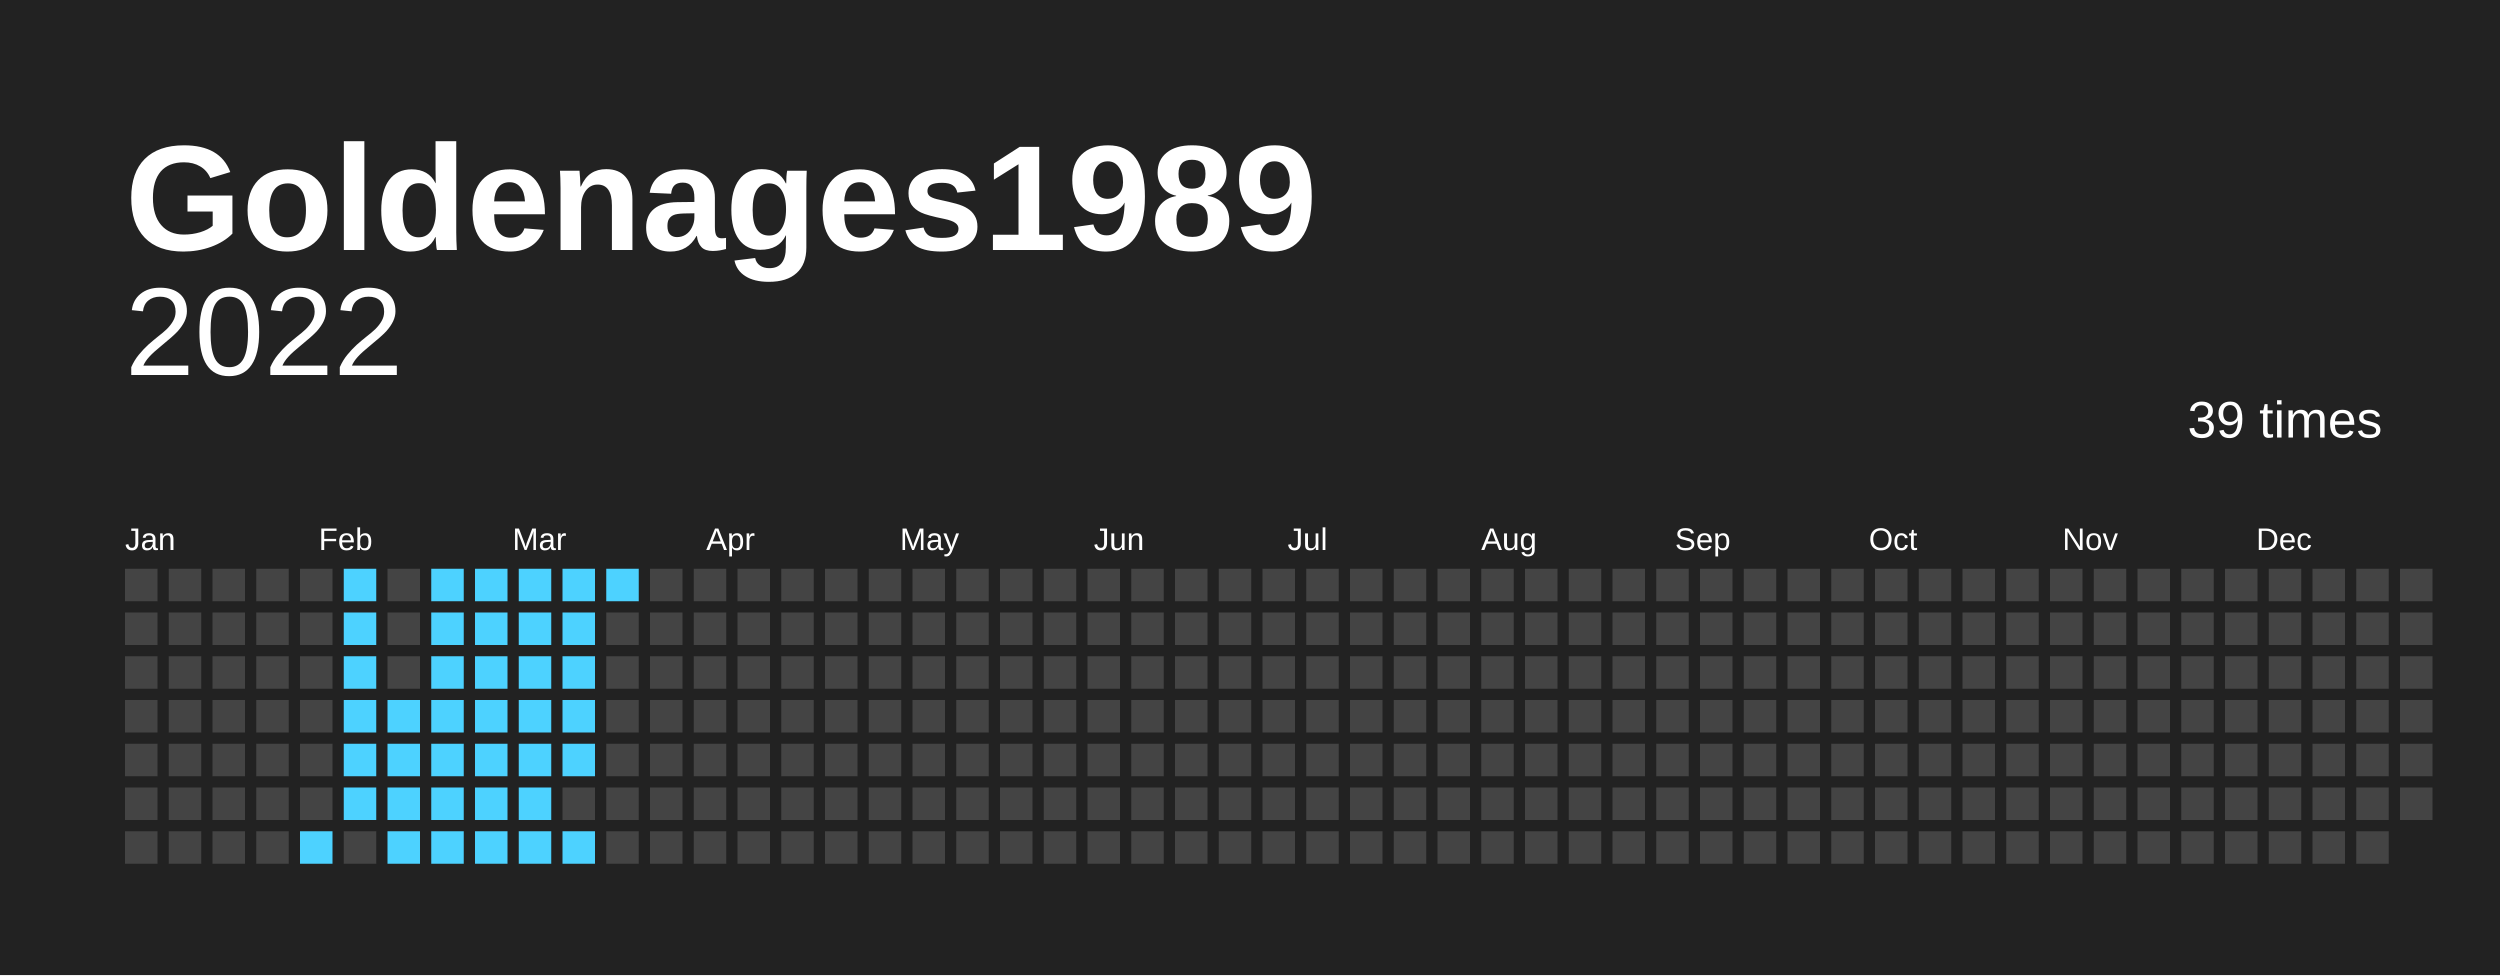
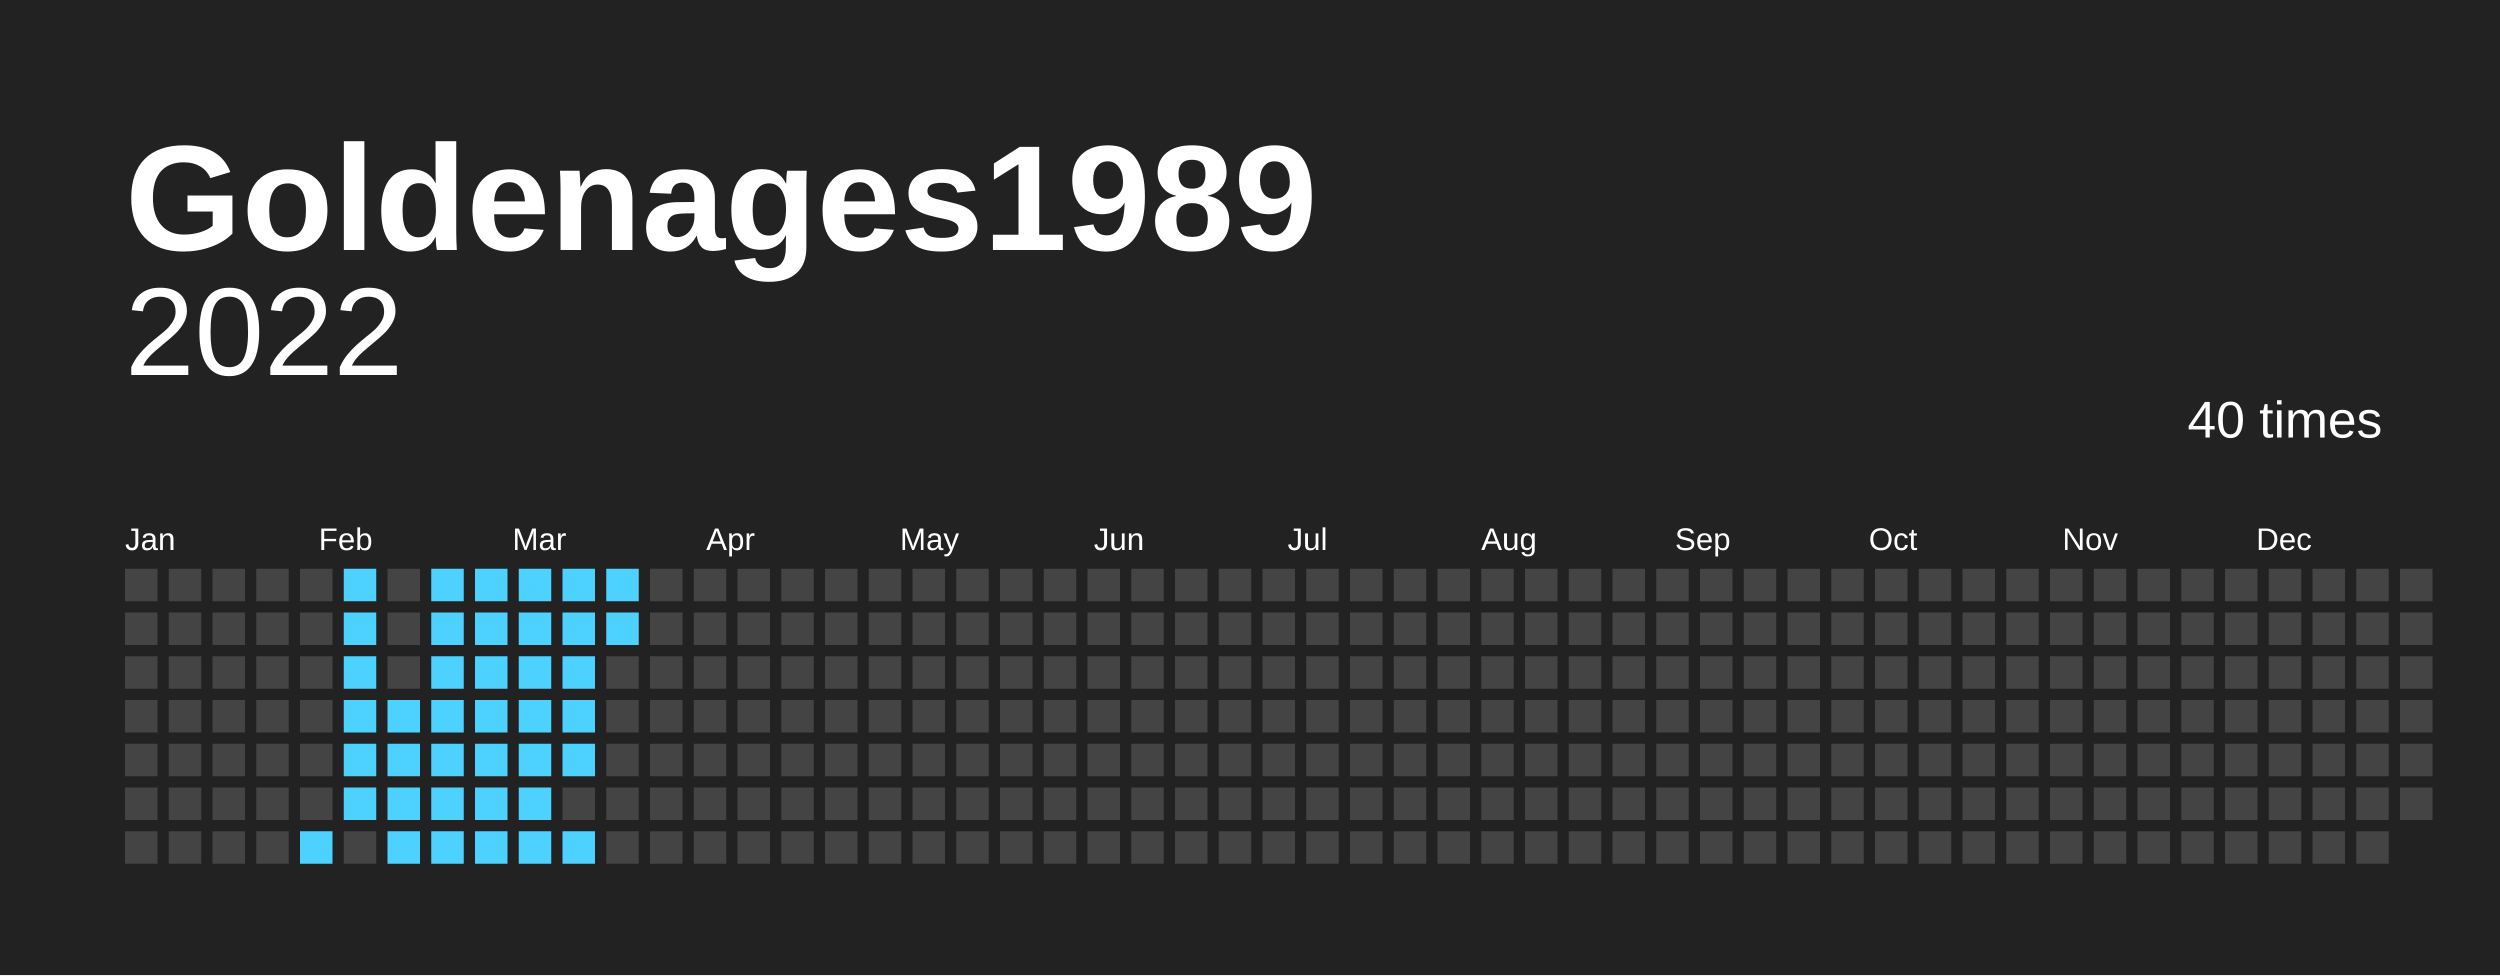
<svg xmlns="http://www.w3.org/2000/svg" baseProfile="full" height="78mm" version="1.1" viewBox="0,0,200,78" width="200mm">
  <defs />
  <rect fill="#222222" height="78" width="200" x="0" y="0" />
  <text fill="#FFFFFF" style="font-size:12px; font-family:Arial; font-weight:bold;" x="10" y="20">Goldenages1989</text>
  <text alignment-baseline="hanging" fill="#FFFFFF" style="font-size:10.0px; font-family:Arial;" x="10" y="30">2022</text>
-   <text alignment-baseline="hanging" fill="#FFFFFF" style="font-size:4.125px; font-family:Arial;" x="175" y="35">39 times</text>
+   <text alignment-baseline="hanging" fill="#FFFFFF" style="font-size:4.125px; font-family:Arial;" x="175" y="35">40 times</text>
  <text fill="#FFFFFF" style="font-size:2.5px; font-family:Arial" x="10.0" y="44">Jan</text>
  <text fill="#FFFFFF" style="font-size:2.5px; font-family:Arial" x="25.5" y="44">Feb</text>
  <text fill="#FFFFFF" style="font-size:2.5px; font-family:Arial" x="41.0" y="44">Mar</text>
  <text fill="#FFFFFF" style="font-size:2.5px; font-family:Arial" x="56.5" y="44">Apr</text>
  <text fill="#FFFFFF" style="font-size:2.5px; font-family:Arial" x="72.0" y="44">May</text>
  <text fill="#FFFFFF" style="font-size:2.5px; font-family:Arial" x="87.5" y="44">Jun</text>
  <text fill="#FFFFFF" style="font-size:2.5px; font-family:Arial" x="103.0" y="44">Jul</text>
  <text fill="#FFFFFF" style="font-size:2.5px; font-family:Arial" x="118.5" y="44">Aug</text>
  <text fill="#FFFFFF" style="font-size:2.5px; font-family:Arial" x="134.0" y="44">Sep</text>
  <text fill="#FFFFFF" style="font-size:2.5px; font-family:Arial" x="149.5" y="44">Oct</text>
  <text fill="#FFFFFF" style="font-size:2.5px; font-family:Arial" x="165.0" y="44">Nov</text>
  <text fill="#FFFFFF" style="font-size:2.5px; font-family:Arial" x="180.5" y="44">Dec</text>
  <rect fill="#444444" height="2.6" width="2.6" x="10.0" y="45.5" />
  <rect fill="#444444" height="2.6" width="2.6" x="10.0" y="49.0" />
  <rect fill="#444444" height="2.6" width="2.6" x="10.0" y="52.5" />
  <rect fill="#444444" height="2.6" width="2.6" x="10.0" y="56.0" />
  <rect fill="#444444" height="2.6" width="2.6" x="10.0" y="59.5" />
  <rect fill="#444444" height="2.6" width="2.6" x="10.0" y="63.0" />
  <rect fill="#444444" height="2.6" width="2.6" x="10.0" y="66.5" />
  <rect fill="#444444" height="2.6" width="2.6" x="13.5" y="45.5" />
  <rect fill="#444444" height="2.6" width="2.6" x="13.5" y="49.0" />
  <rect fill="#444444" height="2.6" width="2.6" x="13.5" y="52.5" />
  <rect fill="#444444" height="2.6" width="2.6" x="13.5" y="56.0" />
  <rect fill="#444444" height="2.6" width="2.6" x="13.5" y="59.5" />
  <rect fill="#444444" height="2.6" width="2.6" x="13.5" y="63.0" />
  <rect fill="#444444" height="2.6" width="2.6" x="13.5" y="66.5" />
  <rect fill="#444444" height="2.6" width="2.6" x="17.0" y="45.5" />
  <rect fill="#444444" height="2.6" width="2.6" x="17.0" y="49.0" />
  <rect fill="#444444" height="2.6" width="2.6" x="17.0" y="52.5" />
  <rect fill="#444444" height="2.6" width="2.6" x="17.0" y="56.0" />
  <rect fill="#444444" height="2.6" width="2.6" x="17.0" y="59.5" />
  <rect fill="#444444" height="2.6" width="2.6" x="17.0" y="63.0" />
  <rect fill="#444444" height="2.6" width="2.6" x="17.0" y="66.5" />
  <rect fill="#444444" height="2.6" width="2.6" x="20.5" y="45.5" />
  <rect fill="#444444" height="2.6" width="2.6" x="20.5" y="49.0" />
  <rect fill="#444444" height="2.6" width="2.6" x="20.5" y="52.5" />
  <rect fill="#444444" height="2.6" width="2.6" x="20.5" y="56.0" />
  <rect fill="#444444" height="2.6" width="2.6" x="20.5" y="59.5" />
  <rect fill="#444444" height="2.6" width="2.6" x="20.5" y="63.0" />
  <rect fill="#444444" height="2.6" width="2.6" x="20.5" y="66.5" />
  <rect fill="#444444" height="2.6" width="2.6" x="24.0" y="45.5" />
  <rect fill="#444444" height="2.6" width="2.6" x="24.0" y="49.0" />
  <rect fill="#444444" height="2.6" width="2.6" x="24.0" y="52.5" />
  <rect fill="#444444" height="2.6" width="2.6" x="24.0" y="56.0" />
  <rect fill="#444444" height="2.6" width="2.6" x="24.0" y="59.5" />
  <rect fill="#444444" height="2.6" width="2.6" x="24.0" y="63.0" />
  <rect fill="#4DD2FF" height="2.6" width="2.6" x="24.0" y="66.5" />
  <rect fill="#4DD2FF" height="2.6" width="2.6" x="27.5" y="45.5" />
  <rect fill="#4DD2FF" height="2.6" width="2.6" x="27.5" y="49.0" />
  <rect fill="#4DD2FF" height="2.6" width="2.6" x="27.5" y="52.5" />
  <rect fill="#4DD2FF" height="2.6" width="2.6" x="27.5" y="56.0" />
  <rect fill="#4DD2FF" height="2.6" width="2.6" x="27.5" y="59.5" />
  <rect fill="#4DD2FF" height="2.6" width="2.6" x="27.5" y="63.0" />
  <rect fill="#444444" height="2.6" width="2.6" x="27.5" y="66.5" />
  <rect fill="#444444" height="2.6" width="2.6" x="31.0" y="45.5" />
  <rect fill="#444444" height="2.6" width="2.6" x="31.0" y="49.0" />
  <rect fill="#444444" height="2.6" width="2.6" x="31.0" y="52.5" />
  <rect fill="#4DD2FF" height="2.6" width="2.6" x="31.0" y="56.0" />
  <rect fill="#4DD2FF" height="2.6" width="2.6" x="31.0" y="59.5" />
  <rect fill="#4DD2FF" height="2.6" width="2.6" x="31.0" y="63.0" />
  <rect fill="#4DD2FF" height="2.6" width="2.6" x="31.0" y="66.5" />
  <rect fill="#4DD2FF" height="2.6" width="2.6" x="34.5" y="45.5" />
  <rect fill="#4DD2FF" height="2.6" width="2.6" x="34.5" y="49.0" />
  <rect fill="#4DD2FF" height="2.6" width="2.6" x="34.5" y="52.5" />
  <rect fill="#4DD2FF" height="2.6" width="2.6" x="34.5" y="56.0" />
  <rect fill="#4DD2FF" height="2.6" width="2.6" x="34.5" y="59.5" />
  <rect fill="#4DD2FF" height="2.6" width="2.6" x="34.5" y="63.0" />
  <rect fill="#4DD2FF" height="2.6" width="2.6" x="34.5" y="66.5" />
  <rect fill="#4DD2FF" height="2.6" width="2.6" x="38.0" y="45.5" />
  <rect fill="#4DD2FF" height="2.6" width="2.6" x="38.0" y="49.0" />
  <rect fill="#4DD2FF" height="2.6" width="2.6" x="38.0" y="52.5" />
  <rect fill="#4DD2FF" height="2.6" width="2.6" x="38.0" y="56.0" />
  <rect fill="#4DD2FF" height="2.6" width="2.6" x="38.0" y="59.5" />
  <rect fill="#4DD2FF" height="2.6" width="2.6" x="38.0" y="63.0" />
  <rect fill="#4DD2FF" height="2.6" width="2.6" x="38.0" y="66.5" />
  <rect fill="#4DD2FF" height="2.6" width="2.6" x="41.5" y="45.5" />
  <rect fill="#4DD2FF" height="2.6" width="2.6" x="41.5" y="49.0" />
  <rect fill="#4DD2FF" height="2.6" width="2.6" x="41.5" y="52.5" />
  <rect fill="#4DD2FF" height="2.6" width="2.6" x="41.5" y="56.0" />
  <rect fill="#4DD2FF" height="2.6" width="2.6" x="41.5" y="59.5" />
  <rect fill="#4DD2FF" height="2.6" width="2.6" x="41.5" y="63.0" />
  <rect fill="#4DD2FF" height="2.6" width="2.6" x="41.5" y="66.5" />
  <rect fill="#4DD2FF" height="2.6" width="2.6" x="45.0" y="45.5" />
  <rect fill="#4DD2FF" height="2.6" width="2.6" x="45.0" y="49.0" />
  <rect fill="#4DD2FF" height="2.6" width="2.6" x="45.0" y="52.5" />
  <rect fill="#4DD2FF" height="2.6" width="2.6" x="45.0" y="56.0" />
  <rect fill="#4DD2FF" height="2.6" width="2.6" x="45.0" y="59.5" />
  <rect fill="#444444" height="2.6" width="2.6" x="45.0" y="63.0" />
  <rect fill="#4DD2FF" height="2.6" width="2.6" x="45.0" y="66.5" />
  <rect fill="#4DD2FF" height="2.6" width="2.6" x="48.5" y="45.5" />
-   <rect fill="#444444" height="2.6" width="2.6" x="48.5" y="49.0" />
+   <rect fill="#4DD2FF" height="2.6" width="2.6" x="48.5" y="49.0" />
  <rect fill="#444444" height="2.6" width="2.6" x="48.5" y="52.5" />
  <rect fill="#444444" height="2.6" width="2.6" x="48.5" y="56.0" />
  <rect fill="#444444" height="2.6" width="2.6" x="48.5" y="59.5" />
  <rect fill="#444444" height="2.6" width="2.6" x="48.5" y="63.0" />
  <rect fill="#444444" height="2.6" width="2.6" x="48.5" y="66.5" />
  <rect fill="#444444" height="2.6" width="2.6" x="52.0" y="45.5" />
  <rect fill="#444444" height="2.6" width="2.6" x="52.0" y="49.0" />
  <rect fill="#444444" height="2.6" width="2.6" x="52.0" y="52.5" />
  <rect fill="#444444" height="2.6" width="2.6" x="52.0" y="56.0" />
  <rect fill="#444444" height="2.6" width="2.6" x="52.0" y="59.5" />
  <rect fill="#444444" height="2.6" width="2.6" x="52.0" y="63.0" />
  <rect fill="#444444" height="2.6" width="2.6" x="52.0" y="66.5" />
  <rect fill="#444444" height="2.6" width="2.6" x="55.5" y="45.5" />
  <rect fill="#444444" height="2.6" width="2.6" x="55.5" y="49.0" />
  <rect fill="#444444" height="2.6" width="2.6" x="55.5" y="52.5" />
  <rect fill="#444444" height="2.6" width="2.6" x="55.5" y="56.0" />
  <rect fill="#444444" height="2.6" width="2.6" x="55.5" y="59.5" />
  <rect fill="#444444" height="2.6" width="2.6" x="55.5" y="63.0" />
  <rect fill="#444444" height="2.6" width="2.6" x="55.5" y="66.5" />
  <rect fill="#444444" height="2.6" width="2.6" x="59.0" y="45.5" />
  <rect fill="#444444" height="2.6" width="2.6" x="59.0" y="49.0" />
  <rect fill="#444444" height="2.6" width="2.6" x="59.0" y="52.5" />
  <rect fill="#444444" height="2.6" width="2.6" x="59.0" y="56.0" />
  <rect fill="#444444" height="2.6" width="2.6" x="59.0" y="59.5" />
  <rect fill="#444444" height="2.6" width="2.6" x="59.0" y="63.0" />
  <rect fill="#444444" height="2.6" width="2.6" x="59.0" y="66.5" />
  <rect fill="#444444" height="2.6" width="2.6" x="62.5" y="45.5" />
  <rect fill="#444444" height="2.6" width="2.6" x="62.5" y="49.0" />
  <rect fill="#444444" height="2.6" width="2.6" x="62.5" y="52.5" />
  <rect fill="#444444" height="2.6" width="2.6" x="62.5" y="56.0" />
  <rect fill="#444444" height="2.6" width="2.6" x="62.5" y="59.5" />
  <rect fill="#444444" height="2.6" width="2.6" x="62.5" y="63.0" />
  <rect fill="#444444" height="2.6" width="2.6" x="62.5" y="66.5" />
  <rect fill="#444444" height="2.6" width="2.6" x="66.0" y="45.5" />
  <rect fill="#444444" height="2.6" width="2.6" x="66.0" y="49.0" />
  <rect fill="#444444" height="2.6" width="2.6" x="66.0" y="52.5" />
  <rect fill="#444444" height="2.6" width="2.6" x="66.0" y="56.0" />
  <rect fill="#444444" height="2.6" width="2.6" x="66.0" y="59.5" />
  <rect fill="#444444" height="2.6" width="2.6" x="66.0" y="63.0" />
  <rect fill="#444444" height="2.6" width="2.6" x="66.0" y="66.5" />
  <rect fill="#444444" height="2.6" width="2.6" x="69.5" y="45.5" />
  <rect fill="#444444" height="2.6" width="2.6" x="69.5" y="49.0" />
  <rect fill="#444444" height="2.6" width="2.6" x="69.5" y="52.5" />
  <rect fill="#444444" height="2.6" width="2.6" x="69.5" y="56.0" />
  <rect fill="#444444" height="2.6" width="2.6" x="69.5" y="59.5" />
  <rect fill="#444444" height="2.6" width="2.6" x="69.5" y="63.0" />
  <rect fill="#444444" height="2.6" width="2.6" x="69.5" y="66.5" />
  <rect fill="#444444" height="2.6" width="2.6" x="73.0" y="45.5" />
  <rect fill="#444444" height="2.6" width="2.6" x="73.0" y="49.0" />
  <rect fill="#444444" height="2.6" width="2.6" x="73.0" y="52.5" />
  <rect fill="#444444" height="2.6" width="2.6" x="73.0" y="56.0" />
  <rect fill="#444444" height="2.6" width="2.6" x="73.0" y="59.5" />
  <rect fill="#444444" height="2.6" width="2.6" x="73.0" y="63.0" />
  <rect fill="#444444" height="2.6" width="2.6" x="73.0" y="66.5" />
  <rect fill="#444444" height="2.6" width="2.6" x="76.5" y="45.5" />
  <rect fill="#444444" height="2.6" width="2.6" x="76.5" y="49.0" />
  <rect fill="#444444" height="2.6" width="2.6" x="76.5" y="52.5" />
  <rect fill="#444444" height="2.6" width="2.6" x="76.5" y="56.0" />
  <rect fill="#444444" height="2.6" width="2.6" x="76.5" y="59.5" />
  <rect fill="#444444" height="2.6" width="2.6" x="76.5" y="63.0" />
  <rect fill="#444444" height="2.6" width="2.6" x="76.5" y="66.5" />
  <rect fill="#444444" height="2.6" width="2.6" x="80.0" y="45.5" />
  <rect fill="#444444" height="2.6" width="2.6" x="80.0" y="49.0" />
  <rect fill="#444444" height="2.6" width="2.6" x="80.0" y="52.5" />
  <rect fill="#444444" height="2.6" width="2.6" x="80.0" y="56.0" />
  <rect fill="#444444" height="2.6" width="2.6" x="80.0" y="59.5" />
  <rect fill="#444444" height="2.6" width="2.6" x="80.0" y="63.0" />
  <rect fill="#444444" height="2.6" width="2.6" x="80.0" y="66.5" />
  <rect fill="#444444" height="2.6" width="2.6" x="83.5" y="45.5" />
  <rect fill="#444444" height="2.6" width="2.6" x="83.5" y="49.0" />
  <rect fill="#444444" height="2.6" width="2.6" x="83.5" y="52.5" />
  <rect fill="#444444" height="2.6" width="2.6" x="83.5" y="56.0" />
  <rect fill="#444444" height="2.6" width="2.6" x="83.5" y="59.5" />
  <rect fill="#444444" height="2.6" width="2.6" x="83.5" y="63.0" />
  <rect fill="#444444" height="2.6" width="2.6" x="83.5" y="66.5" />
  <rect fill="#444444" height="2.6" width="2.6" x="87.0" y="45.5" />
  <rect fill="#444444" height="2.6" width="2.6" x="87.0" y="49.0" />
  <rect fill="#444444" height="2.6" width="2.6" x="87.0" y="52.5" />
  <rect fill="#444444" height="2.6" width="2.6" x="87.0" y="56.0" />
  <rect fill="#444444" height="2.6" width="2.6" x="87.0" y="59.5" />
  <rect fill="#444444" height="2.6" width="2.6" x="87.0" y="63.0" />
  <rect fill="#444444" height="2.6" width="2.6" x="87.0" y="66.5" />
  <rect fill="#444444" height="2.6" width="2.6" x="90.5" y="45.5" />
  <rect fill="#444444" height="2.6" width="2.6" x="90.5" y="49.0" />
  <rect fill="#444444" height="2.6" width="2.6" x="90.5" y="52.5" />
  <rect fill="#444444" height="2.6" width="2.6" x="90.5" y="56.0" />
  <rect fill="#444444" height="2.6" width="2.6" x="90.5" y="59.5" />
  <rect fill="#444444" height="2.6" width="2.6" x="90.5" y="63.0" />
  <rect fill="#444444" height="2.6" width="2.6" x="90.5" y="66.5" />
  <rect fill="#444444" height="2.6" width="2.6" x="94.0" y="45.5" />
  <rect fill="#444444" height="2.6" width="2.6" x="94.0" y="49.0" />
  <rect fill="#444444" height="2.6" width="2.6" x="94.0" y="52.5" />
  <rect fill="#444444" height="2.6" width="2.6" x="94.0" y="56.0" />
  <rect fill="#444444" height="2.6" width="2.6" x="94.0" y="59.5" />
  <rect fill="#444444" height="2.6" width="2.6" x="94.0" y="63.0" />
  <rect fill="#444444" height="2.6" width="2.6" x="94.0" y="66.5" />
  <rect fill="#444444" height="2.6" width="2.6" x="97.5" y="45.5" />
  <rect fill="#444444" height="2.6" width="2.6" x="97.5" y="49.0" />
  <rect fill="#444444" height="2.6" width="2.6" x="97.5" y="52.5" />
  <rect fill="#444444" height="2.6" width="2.6" x="97.5" y="56.0" />
  <rect fill="#444444" height="2.6" width="2.6" x="97.5" y="59.5" />
  <rect fill="#444444" height="2.6" width="2.6" x="97.5" y="63.0" />
  <rect fill="#444444" height="2.6" width="2.6" x="97.5" y="66.5" />
  <rect fill="#444444" height="2.6" width="2.6" x="101.0" y="45.5" />
  <rect fill="#444444" height="2.6" width="2.6" x="101.0" y="49.0" />
  <rect fill="#444444" height="2.6" width="2.6" x="101.0" y="52.5" />
  <rect fill="#444444" height="2.6" width="2.6" x="101.0" y="56.0" />
  <rect fill="#444444" height="2.6" width="2.6" x="101.0" y="59.5" />
  <rect fill="#444444" height="2.6" width="2.6" x="101.0" y="63.0" />
  <rect fill="#444444" height="2.6" width="2.6" x="101.0" y="66.5" />
  <rect fill="#444444" height="2.6" width="2.6" x="104.5" y="45.5" />
  <rect fill="#444444" height="2.6" width="2.6" x="104.5" y="49.0" />
  <rect fill="#444444" height="2.6" width="2.6" x="104.5" y="52.5" />
  <rect fill="#444444" height="2.6" width="2.6" x="104.5" y="56.0" />
  <rect fill="#444444" height="2.6" width="2.6" x="104.5" y="59.5" />
  <rect fill="#444444" height="2.6" width="2.6" x="104.5" y="63.0" />
  <rect fill="#444444" height="2.6" width="2.6" x="104.5" y="66.5" />
  <rect fill="#444444" height="2.6" width="2.6" x="108.0" y="45.5" />
  <rect fill="#444444" height="2.6" width="2.6" x="108.0" y="49.0" />
  <rect fill="#444444" height="2.6" width="2.6" x="108.0" y="52.5" />
  <rect fill="#444444" height="2.6" width="2.6" x="108.0" y="56.0" />
  <rect fill="#444444" height="2.6" width="2.6" x="108.0" y="59.5" />
  <rect fill="#444444" height="2.6" width="2.6" x="108.0" y="63.0" />
  <rect fill="#444444" height="2.6" width="2.6" x="108.0" y="66.5" />
  <rect fill="#444444" height="2.6" width="2.6" x="111.5" y="45.5" />
  <rect fill="#444444" height="2.6" width="2.6" x="111.5" y="49.0" />
  <rect fill="#444444" height="2.6" width="2.6" x="111.5" y="52.5" />
  <rect fill="#444444" height="2.6" width="2.6" x="111.5" y="56.0" />
  <rect fill="#444444" height="2.6" width="2.6" x="111.5" y="59.5" />
  <rect fill="#444444" height="2.6" width="2.6" x="111.5" y="63.0" />
  <rect fill="#444444" height="2.6" width="2.6" x="111.5" y="66.5" />
  <rect fill="#444444" height="2.6" width="2.6" x="115.0" y="45.5" />
  <rect fill="#444444" height="2.6" width="2.6" x="115.0" y="49.0" />
  <rect fill="#444444" height="2.6" width="2.6" x="115.0" y="52.5" />
  <rect fill="#444444" height="2.6" width="2.6" x="115.0" y="56.0" />
  <rect fill="#444444" height="2.6" width="2.6" x="115.0" y="59.5" />
  <rect fill="#444444" height="2.6" width="2.6" x="115.0" y="63.0" />
  <rect fill="#444444" height="2.6" width="2.6" x="115.0" y="66.5" />
  <rect fill="#444444" height="2.6" width="2.6" x="118.5" y="45.5" />
  <rect fill="#444444" height="2.6" width="2.6" x="118.5" y="49.0" />
  <rect fill="#444444" height="2.6" width="2.6" x="118.5" y="52.5" />
  <rect fill="#444444" height="2.6" width="2.6" x="118.5" y="56.0" />
  <rect fill="#444444" height="2.6" width="2.6" x="118.5" y="59.5" />
  <rect fill="#444444" height="2.6" width="2.6" x="118.5" y="63.0" />
  <rect fill="#444444" height="2.6" width="2.6" x="118.5" y="66.5" />
  <rect fill="#444444" height="2.6" width="2.6" x="122.0" y="45.5" />
  <rect fill="#444444" height="2.6" width="2.6" x="122.0" y="49.0" />
  <rect fill="#444444" height="2.6" width="2.6" x="122.0" y="52.5" />
  <rect fill="#444444" height="2.6" width="2.6" x="122.0" y="56.0" />
  <rect fill="#444444" height="2.6" width="2.6" x="122.0" y="59.5" />
  <rect fill="#444444" height="2.6" width="2.6" x="122.0" y="63.0" />
  <rect fill="#444444" height="2.6" width="2.6" x="122.0" y="66.5" />
  <rect fill="#444444" height="2.6" width="2.6" x="125.5" y="45.5" />
  <rect fill="#444444" height="2.6" width="2.6" x="125.5" y="49.0" />
  <rect fill="#444444" height="2.6" width="2.6" x="125.5" y="52.5" />
  <rect fill="#444444" height="2.6" width="2.6" x="125.5" y="56.0" />
  <rect fill="#444444" height="2.6" width="2.6" x="125.5" y="59.5" />
  <rect fill="#444444" height="2.6" width="2.6" x="125.5" y="63.0" />
  <rect fill="#444444" height="2.6" width="2.6" x="125.5" y="66.5" />
  <rect fill="#444444" height="2.6" width="2.6" x="129.0" y="45.5" />
  <rect fill="#444444" height="2.6" width="2.6" x="129.0" y="49.0" />
  <rect fill="#444444" height="2.6" width="2.6" x="129.0" y="52.5" />
  <rect fill="#444444" height="2.6" width="2.6" x="129.0" y="56.0" />
  <rect fill="#444444" height="2.6" width="2.6" x="129.0" y="59.5" />
  <rect fill="#444444" height="2.6" width="2.6" x="129.0" y="63.0" />
  <rect fill="#444444" height="2.6" width="2.6" x="129.0" y="66.5" />
  <rect fill="#444444" height="2.6" width="2.6" x="132.5" y="45.5" />
  <rect fill="#444444" height="2.6" width="2.6" x="132.5" y="49.0" />
  <rect fill="#444444" height="2.6" width="2.6" x="132.5" y="52.5" />
  <rect fill="#444444" height="2.6" width="2.6" x="132.5" y="56.0" />
  <rect fill="#444444" height="2.6" width="2.6" x="132.5" y="59.5" />
  <rect fill="#444444" height="2.6" width="2.6" x="132.5" y="63.0" />
  <rect fill="#444444" height="2.6" width="2.6" x="132.5" y="66.5" />
  <rect fill="#444444" height="2.6" width="2.6" x="136.0" y="45.5" />
  <rect fill="#444444" height="2.6" width="2.6" x="136.0" y="49.0" />
  <rect fill="#444444" height="2.6" width="2.6" x="136.0" y="52.5" />
  <rect fill="#444444" height="2.6" width="2.6" x="136.0" y="56.0" />
  <rect fill="#444444" height="2.6" width="2.6" x="136.0" y="59.5" />
  <rect fill="#444444" height="2.6" width="2.6" x="136.0" y="63.0" />
  <rect fill="#444444" height="2.6" width="2.6" x="136.0" y="66.5" />
  <rect fill="#444444" height="2.6" width="2.6" x="139.5" y="45.5" />
  <rect fill="#444444" height="2.6" width="2.6" x="139.5" y="49.0" />
  <rect fill="#444444" height="2.6" width="2.6" x="139.5" y="52.5" />
  <rect fill="#444444" height="2.6" width="2.6" x="139.5" y="56.0" />
  <rect fill="#444444" height="2.6" width="2.6" x="139.5" y="59.5" />
  <rect fill="#444444" height="2.6" width="2.6" x="139.5" y="63.0" />
  <rect fill="#444444" height="2.6" width="2.6" x="139.5" y="66.5" />
  <rect fill="#444444" height="2.6" width="2.6" x="143.0" y="45.5" />
  <rect fill="#444444" height="2.6" width="2.6" x="143.0" y="49.0" />
  <rect fill="#444444" height="2.6" width="2.6" x="143.0" y="52.5" />
  <rect fill="#444444" height="2.6" width="2.6" x="143.0" y="56.0" />
  <rect fill="#444444" height="2.6" width="2.6" x="143.0" y="59.5" />
  <rect fill="#444444" height="2.6" width="2.6" x="143.0" y="63.0" />
  <rect fill="#444444" height="2.6" width="2.6" x="143.0" y="66.5" />
  <rect fill="#444444" height="2.6" width="2.6" x="146.5" y="45.5" />
  <rect fill="#444444" height="2.6" width="2.6" x="146.5" y="49.0" />
  <rect fill="#444444" height="2.6" width="2.6" x="146.5" y="52.5" />
  <rect fill="#444444" height="2.6" width="2.6" x="146.5" y="56.0" />
  <rect fill="#444444" height="2.6" width="2.6" x="146.5" y="59.5" />
  <rect fill="#444444" height="2.6" width="2.6" x="146.5" y="63.0" />
  <rect fill="#444444" height="2.6" width="2.6" x="146.5" y="66.5" />
  <rect fill="#444444" height="2.6" width="2.6" x="150.0" y="45.5" />
  <rect fill="#444444" height="2.6" width="2.6" x="150.0" y="49.0" />
  <rect fill="#444444" height="2.6" width="2.6" x="150.0" y="52.5" />
  <rect fill="#444444" height="2.6" width="2.6" x="150.0" y="56.0" />
  <rect fill="#444444" height="2.6" width="2.6" x="150.0" y="59.5" />
  <rect fill="#444444" height="2.6" width="2.6" x="150.0" y="63.0" />
  <rect fill="#444444" height="2.6" width="2.6" x="150.0" y="66.5" />
  <rect fill="#444444" height="2.6" width="2.6" x="153.5" y="45.5" />
  <rect fill="#444444" height="2.6" width="2.6" x="153.5" y="49.0" />
  <rect fill="#444444" height="2.6" width="2.6" x="153.5" y="52.5" />
  <rect fill="#444444" height="2.6" width="2.6" x="153.5" y="56.0" />
  <rect fill="#444444" height="2.6" width="2.6" x="153.5" y="59.5" />
  <rect fill="#444444" height="2.6" width="2.6" x="153.5" y="63.0" />
  <rect fill="#444444" height="2.6" width="2.6" x="153.5" y="66.5" />
  <rect fill="#444444" height="2.6" width="2.6" x="157.0" y="45.5" />
  <rect fill="#444444" height="2.6" width="2.6" x="157.0" y="49.0" />
  <rect fill="#444444" height="2.6" width="2.6" x="157.0" y="52.5" />
  <rect fill="#444444" height="2.6" width="2.6" x="157.0" y="56.0" />
  <rect fill="#444444" height="2.6" width="2.6" x="157.0" y="59.5" />
  <rect fill="#444444" height="2.6" width="2.6" x="157.0" y="63.0" />
  <rect fill="#444444" height="2.6" width="2.6" x="157.0" y="66.5" />
  <rect fill="#444444" height="2.6" width="2.6" x="160.5" y="45.5" />
  <rect fill="#444444" height="2.6" width="2.6" x="160.5" y="49.0" />
  <rect fill="#444444" height="2.6" width="2.6" x="160.5" y="52.5" />
  <rect fill="#444444" height="2.6" width="2.6" x="160.5" y="56.0" />
  <rect fill="#444444" height="2.6" width="2.6" x="160.5" y="59.5" />
  <rect fill="#444444" height="2.6" width="2.6" x="160.5" y="63.0" />
  <rect fill="#444444" height="2.6" width="2.6" x="160.5" y="66.5" />
  <rect fill="#444444" height="2.6" width="2.6" x="164.0" y="45.5" />
  <rect fill="#444444" height="2.6" width="2.6" x="164.0" y="49.0" />
  <rect fill="#444444" height="2.6" width="2.6" x="164.0" y="52.5" />
  <rect fill="#444444" height="2.6" width="2.6" x="164.0" y="56.0" />
  <rect fill="#444444" height="2.6" width="2.6" x="164.0" y="59.5" />
  <rect fill="#444444" height="2.6" width="2.6" x="164.0" y="63.0" />
  <rect fill="#444444" height="2.6" width="2.6" x="164.0" y="66.5" />
  <rect fill="#444444" height="2.6" width="2.6" x="167.5" y="45.5" />
  <rect fill="#444444" height="2.6" width="2.6" x="167.5" y="49.0" />
  <rect fill="#444444" height="2.6" width="2.6" x="167.5" y="52.5" />
  <rect fill="#444444" height="2.6" width="2.6" x="167.5" y="56.0" />
  <rect fill="#444444" height="2.6" width="2.6" x="167.5" y="59.5" />
  <rect fill="#444444" height="2.6" width="2.6" x="167.5" y="63.0" />
  <rect fill="#444444" height="2.6" width="2.6" x="167.5" y="66.5" />
  <rect fill="#444444" height="2.6" width="2.6" x="171.0" y="45.5" />
  <rect fill="#444444" height="2.6" width="2.6" x="171.0" y="49.0" />
  <rect fill="#444444" height="2.6" width="2.6" x="171.0" y="52.5" />
  <rect fill="#444444" height="2.6" width="2.6" x="171.0" y="56.0" />
  <rect fill="#444444" height="2.6" width="2.6" x="171.0" y="59.5" />
  <rect fill="#444444" height="2.6" width="2.6" x="171.0" y="63.0" />
  <rect fill="#444444" height="2.6" width="2.6" x="171.0" y="66.5" />
  <rect fill="#444444" height="2.6" width="2.6" x="174.5" y="45.5" />
  <rect fill="#444444" height="2.6" width="2.6" x="174.5" y="49.0" />
  <rect fill="#444444" height="2.6" width="2.6" x="174.5" y="52.5" />
  <rect fill="#444444" height="2.6" width="2.6" x="174.5" y="56.0" />
  <rect fill="#444444" height="2.6" width="2.6" x="174.5" y="59.5" />
  <rect fill="#444444" height="2.6" width="2.6" x="174.5" y="63.0" />
  <rect fill="#444444" height="2.6" width="2.6" x="174.5" y="66.5" />
  <rect fill="#444444" height="2.6" width="2.6" x="178.0" y="45.5" />
  <rect fill="#444444" height="2.6" width="2.6" x="178.0" y="49.0" />
  <rect fill="#444444" height="2.6" width="2.6" x="178.0" y="52.5" />
  <rect fill="#444444" height="2.6" width="2.6" x="178.0" y="56.0" />
  <rect fill="#444444" height="2.6" width="2.6" x="178.0" y="59.5" />
  <rect fill="#444444" height="2.6" width="2.6" x="178.0" y="63.0" />
  <rect fill="#444444" height="2.6" width="2.6" x="178.0" y="66.5" />
  <rect fill="#444444" height="2.6" width="2.6" x="181.5" y="45.5" />
  <rect fill="#444444" height="2.6" width="2.6" x="181.5" y="49.0" />
  <rect fill="#444444" height="2.6" width="2.6" x="181.5" y="52.5" />
  <rect fill="#444444" height="2.6" width="2.6" x="181.5" y="56.0" />
  <rect fill="#444444" height="2.6" width="2.6" x="181.5" y="59.5" />
  <rect fill="#444444" height="2.6" width="2.6" x="181.5" y="63.0" />
  <rect fill="#444444" height="2.6" width="2.6" x="181.5" y="66.5" />
  <rect fill="#444444" height="2.6" width="2.6" x="185.0" y="45.5" />
  <rect fill="#444444" height="2.6" width="2.6" x="185.0" y="49.0" />
  <rect fill="#444444" height="2.6" width="2.6" x="185.0" y="52.5" />
  <rect fill="#444444" height="2.6" width="2.6" x="185.0" y="56.0" />
  <rect fill="#444444" height="2.6" width="2.6" x="185.0" y="59.5" />
  <rect fill="#444444" height="2.6" width="2.6" x="185.0" y="63.0" />
  <rect fill="#444444" height="2.6" width="2.6" x="185.0" y="66.5" />
  <rect fill="#444444" height="2.6" width="2.6" x="188.5" y="45.5" />
  <rect fill="#444444" height="2.6" width="2.6" x="188.5" y="49.0" />
  <rect fill="#444444" height="2.6" width="2.6" x="188.5" y="52.5" />
  <rect fill="#444444" height="2.6" width="2.6" x="188.5" y="56.0" />
  <rect fill="#444444" height="2.6" width="2.6" x="188.5" y="59.5" />
  <rect fill="#444444" height="2.6" width="2.6" x="188.5" y="63.0" />
  <rect fill="#444444" height="2.6" width="2.6" x="188.5" y="66.5" />
  <rect fill="#444444" height="2.6" width="2.6" x="192.0" y="45.5" />
  <rect fill="#444444" height="2.6" width="2.6" x="192.0" y="49.0" />
  <rect fill="#444444" height="2.6" width="2.6" x="192.0" y="52.5" />
  <rect fill="#444444" height="2.6" width="2.6" x="192.0" y="56.0" />
  <rect fill="#444444" height="2.6" width="2.6" x="192.0" y="59.5" />
  <rect fill="#444444" height="2.6" width="2.6" x="192.0" y="63.0" />
</svg>
